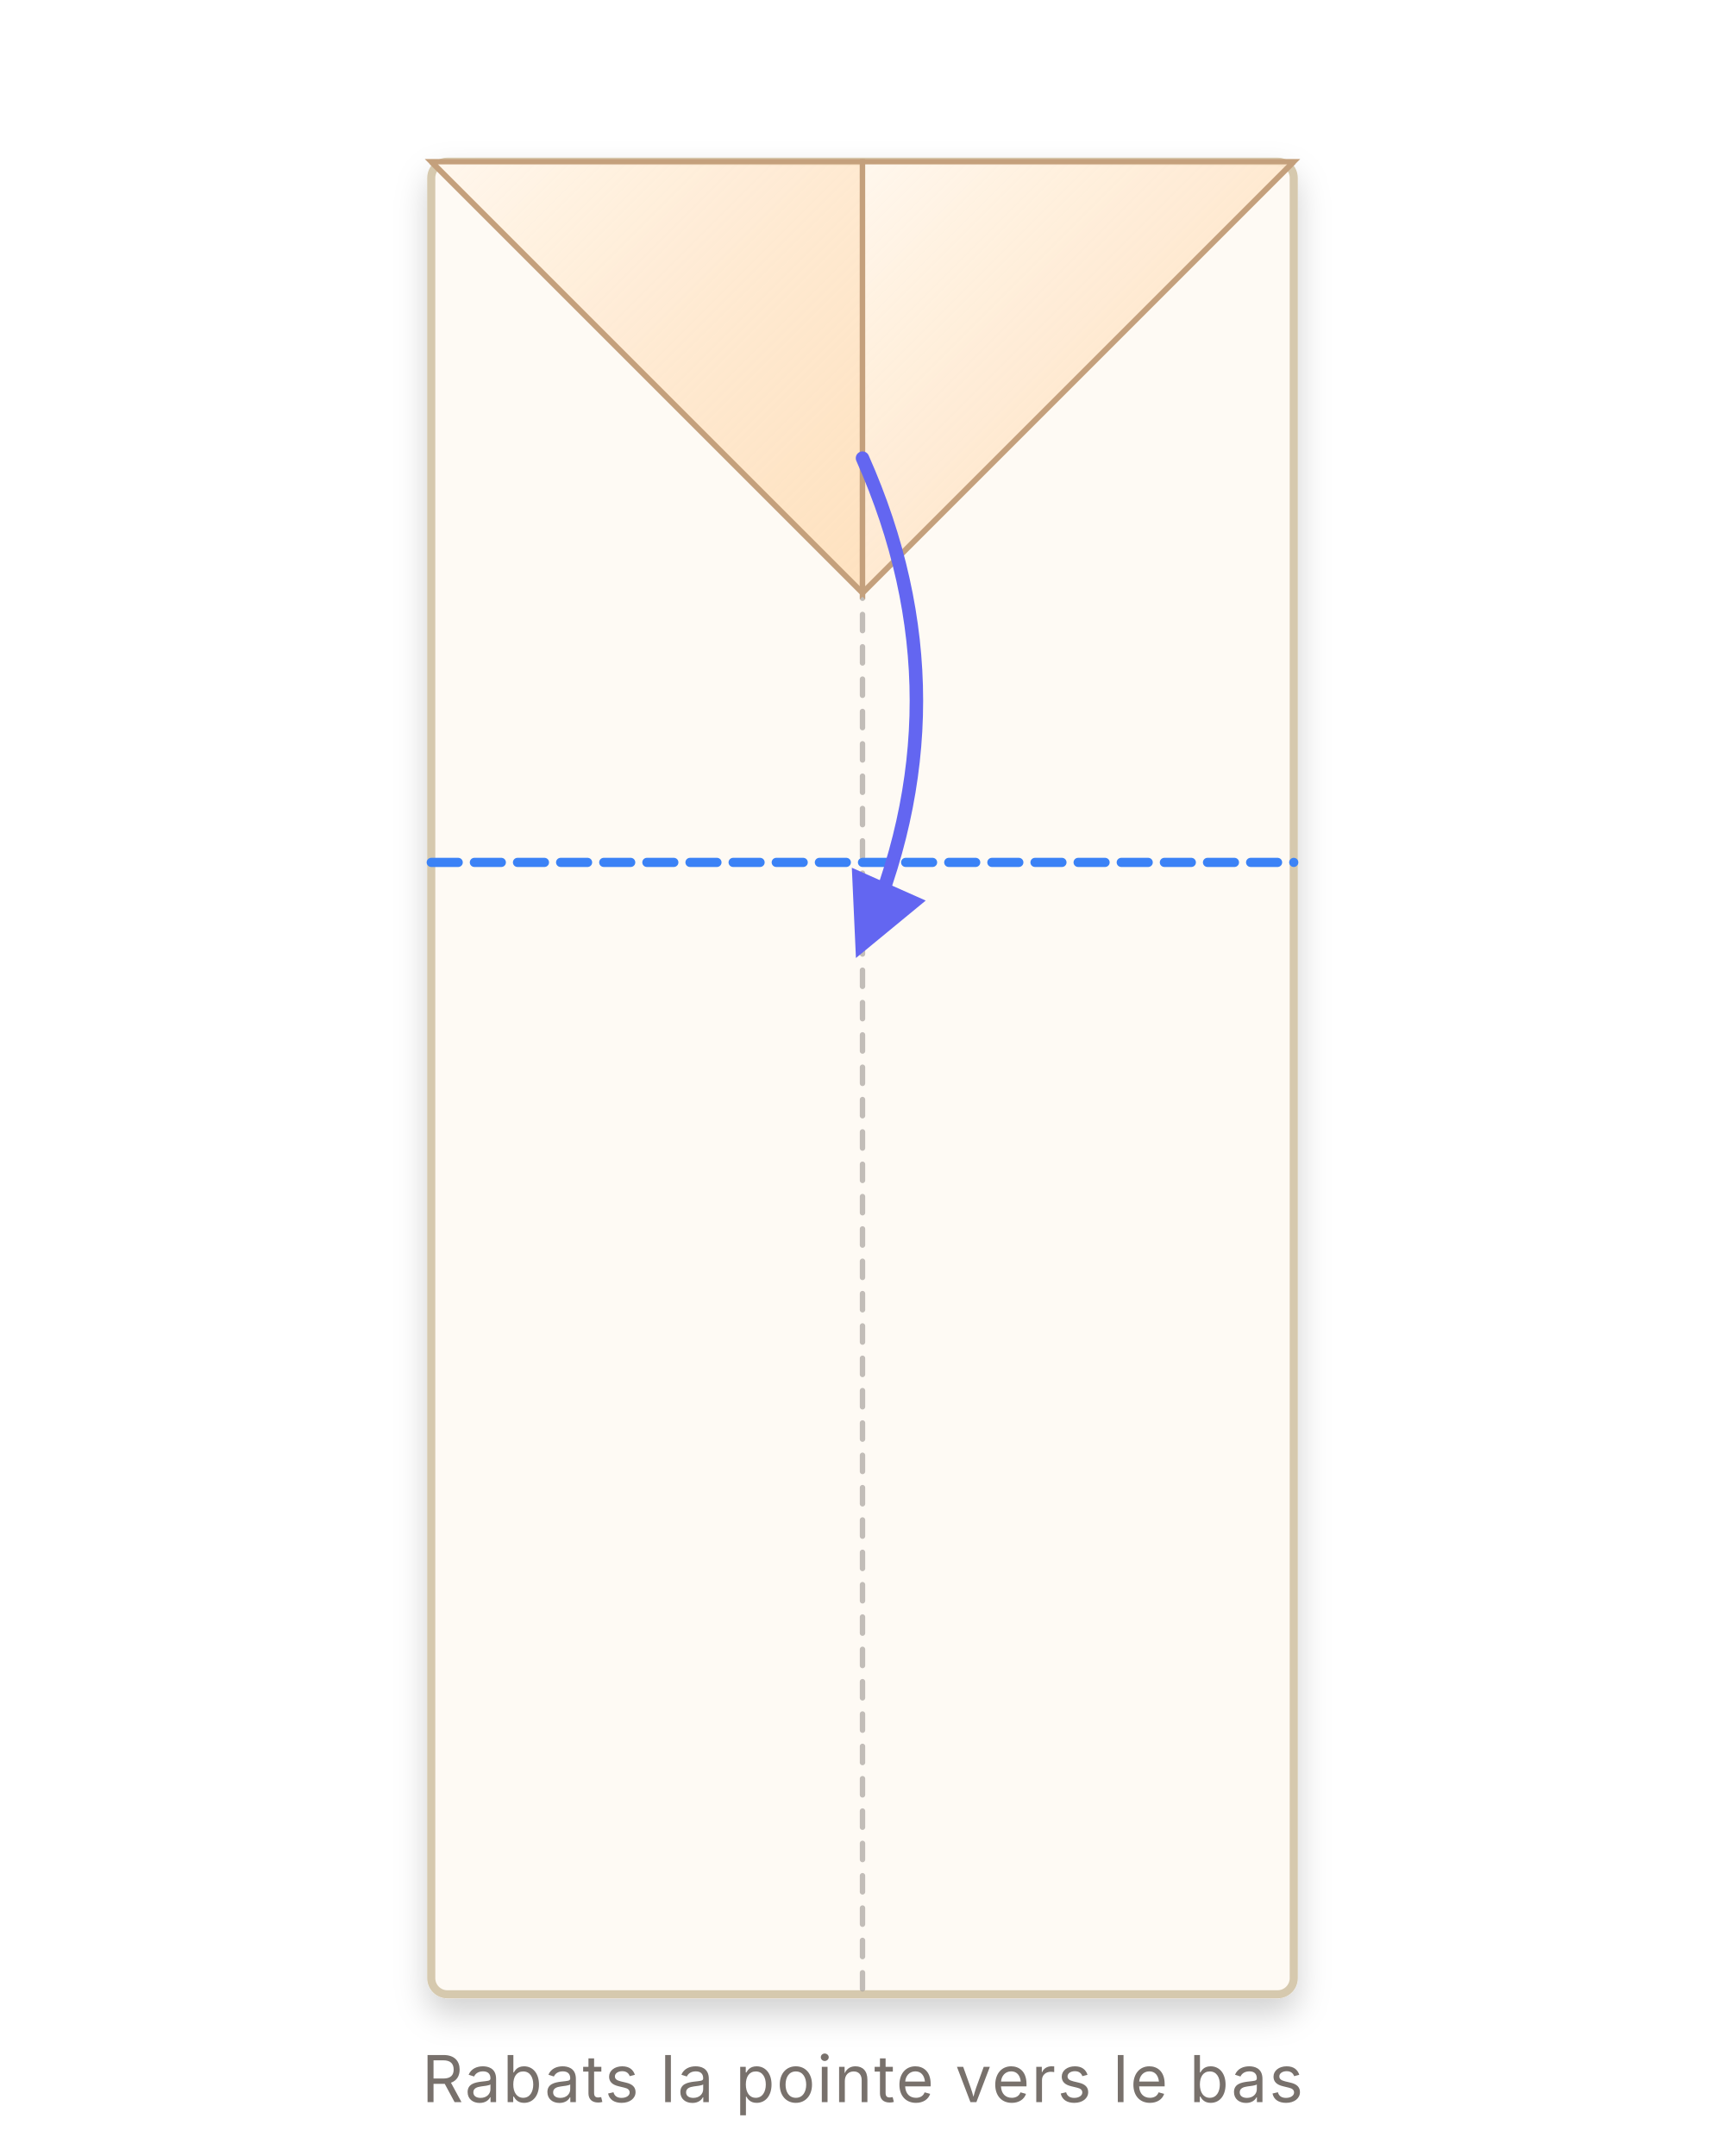
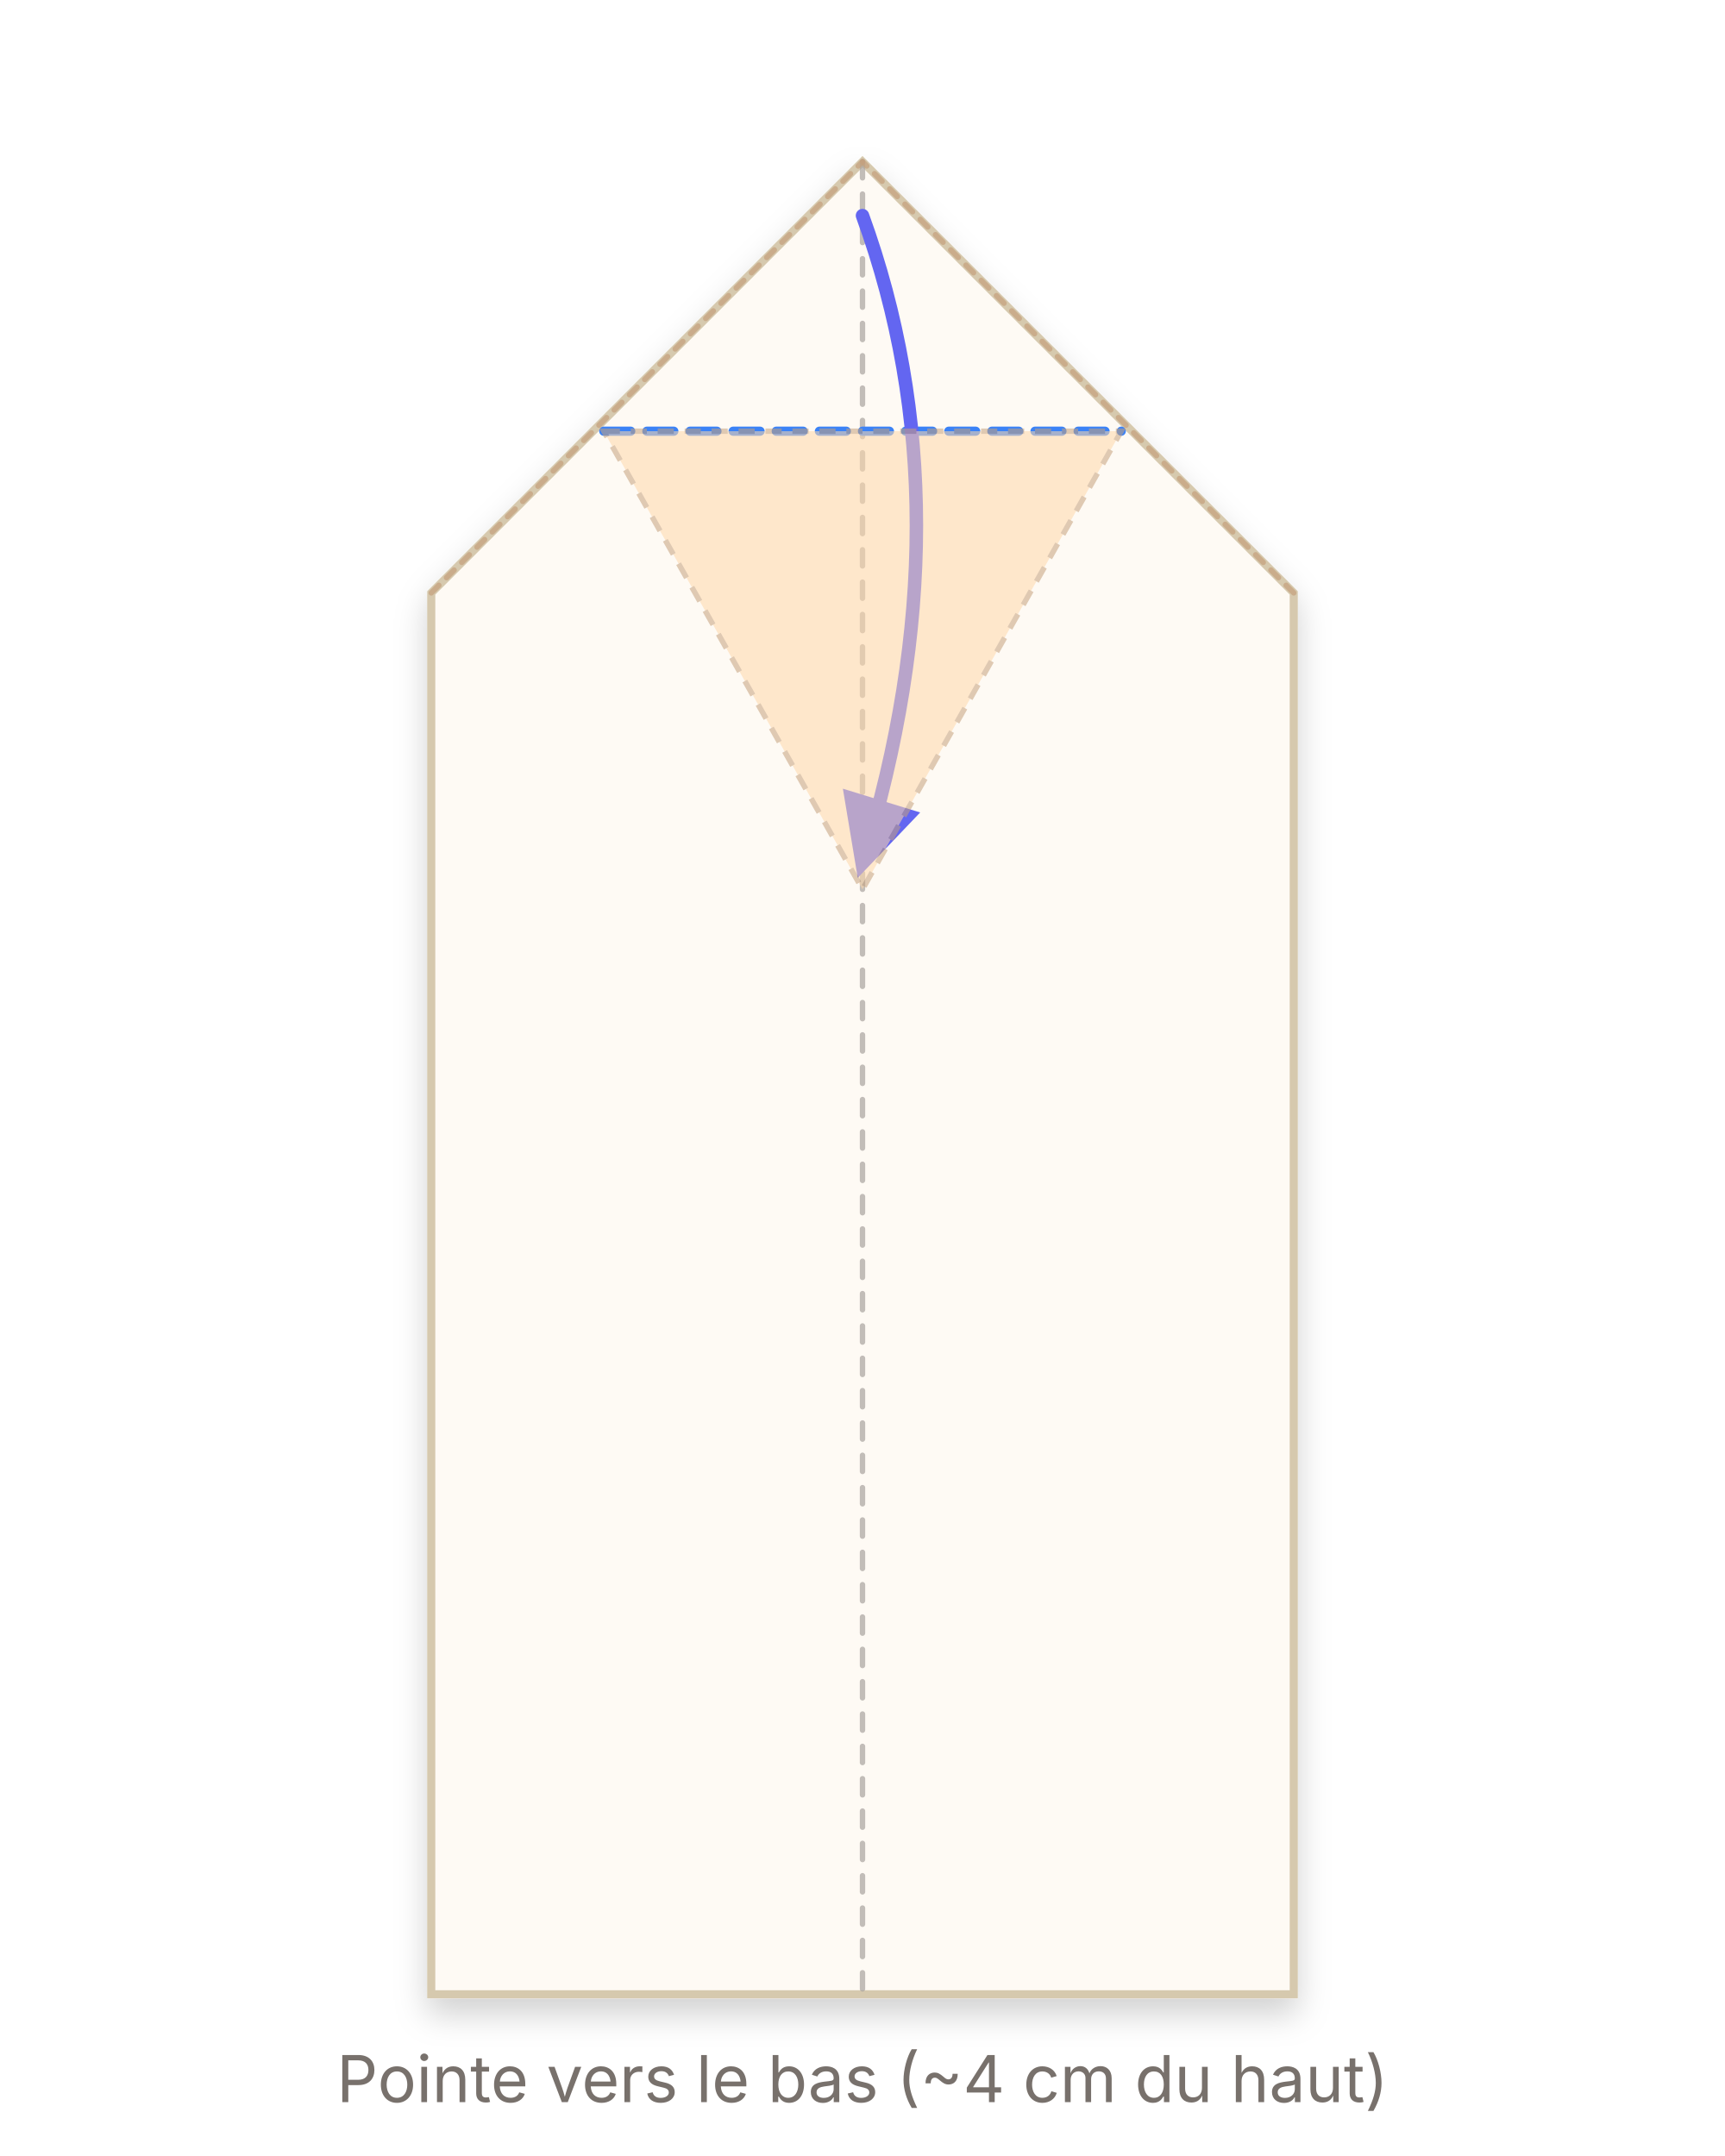
- <svg xmlns="http://www.w3.org/2000/svg" viewBox="0 0 320 400" fill="none" font-family="system-ui, -apple-system, sans-serif">
+ <svg xmlns="http://www.w3.org/2000/svg" viewBox="0 0 320 400" fill="none" font-family="system-ui,-apple-system,sans-serif">
  <defs>
    <filter id="ps" x="-10%" y="-10%" width="120%" height="120%">
      <feGaussianBlur in="SourceAlpha" stdDeviation="3" />
      <feOffset dx="0" dy="3" />
      <feComponentTransfer>
        <feFuncA type="linear" slope="0.18" />
      </feComponentTransfer>
      <feMerge>
        <feMergeNode />
        <feMergeNode in="SourceGraphic" />
      </feMerge>
    </filter>
    <marker id="arr" viewBox="0 0 10 10" refX="8" refY="5" markerWidth="6" markerHeight="6" orient="auto-start-reverse">
      <path d="M 0 0 L 10 5 L 0 10 z" fill="#6366f1" />
    </marker>
    <marker id="arrT" viewBox="0 0 10 10" refX="8" refY="5" markerWidth="6" markerHeight="6" orient="auto-start-reverse">
      <path d="M 0 0 L 10 5 L 0 10 z" fill="#14b8a6" />
    </marker>
    <linearGradient id="foldTri" x1="0" y1="0" x2="1" y2="1">
      <stop offset="0" stop-color="#fff7ed" />
      <stop offset="1" stop-color="#fed7aa" stop-opacity="0.7" />
    </linearGradient>
  </defs>
-   <rect x="80" y="30" width="160" height="340" rx="3" fill="#fefaf4" stroke="#d6c9ae" stroke-width="1.5" filter="url(#ps)" />
+   <polygon points="160,30 240,110 240,370 80,370 80,110" fill="#fefaf4" stroke="#d6c9ae" stroke-width="1.5" filter="url(#ps)" />
  <line x1="160" y1="30" x2="160" y2="370" stroke="#a8a29e" stroke-width="1" stroke-dasharray="3 3" stroke-linecap="round" opacity="0.7" />
-   <polygon points="80,30 160,30 160,110" fill="url(#foldTri)" stroke="#c4a07c" stroke-width="1" />
-   <line x1="80" y1="30" x2="160" y2="110" stroke="#c4a07c" stroke-width="1" />
-   <polygon points="240,30 160,30 160,110" fill="url(#foldTri)" stroke="#c4a07c" stroke-width="1" />
-   <line x1="240" y1="30" x2="160" y2="110" stroke="#c4a07c" stroke-width="1" />
-   <line x1="80" y1="160" x2="240" y2="160" stroke="#3b82f6" stroke-width="1.7" stroke-dasharray="5 3" stroke-linecap="round" />
-   <path d="M 160 85 Q 180 130 160 175" stroke="#6366f1" stroke-width="2.5" stroke-linecap="round" fill="none" marker-end="url(#arr)" />
-   <text x="160" y="390" text-anchor="middle" font-size="12" fill="#78716c" letter-spacing="0.3">Rabats la pointe vers le bas</text>
+   <line x1="80" y1="110" x2="160" y2="30" stroke="#c4a07c" stroke-width="1" stroke-dasharray="2 2" stroke-linecap="round" opacity="0.7" />
+   <line x1="240" y1="110" x2="160" y2="30" stroke="#c4a07c" stroke-width="1" stroke-dasharray="2 2" stroke-linecap="round" opacity="0.7" />
+   <line x1="112" y1="80" x2="208" y2="80" stroke="#3b82f6" stroke-width="1.7" stroke-dasharray="5 3" stroke-linecap="round" />
+   <path d="M 160 40 Q 180 95 160 160" stroke="#6366f1" stroke-width="2.5" stroke-linecap="round" fill="none" marker-end="url(#arr)" />
+   <polygon points="112,80 208,80 160,165" fill="#fed7aa" stroke="#c4a07c" stroke-width="1" stroke-dasharray="3 2" opacity="0.55" />
+   <text x="160" y="390" text-anchor="middle" font-size="12" fill="#78716c">Pointe vers le bas (~4 cm du haut)</text>
</svg>
